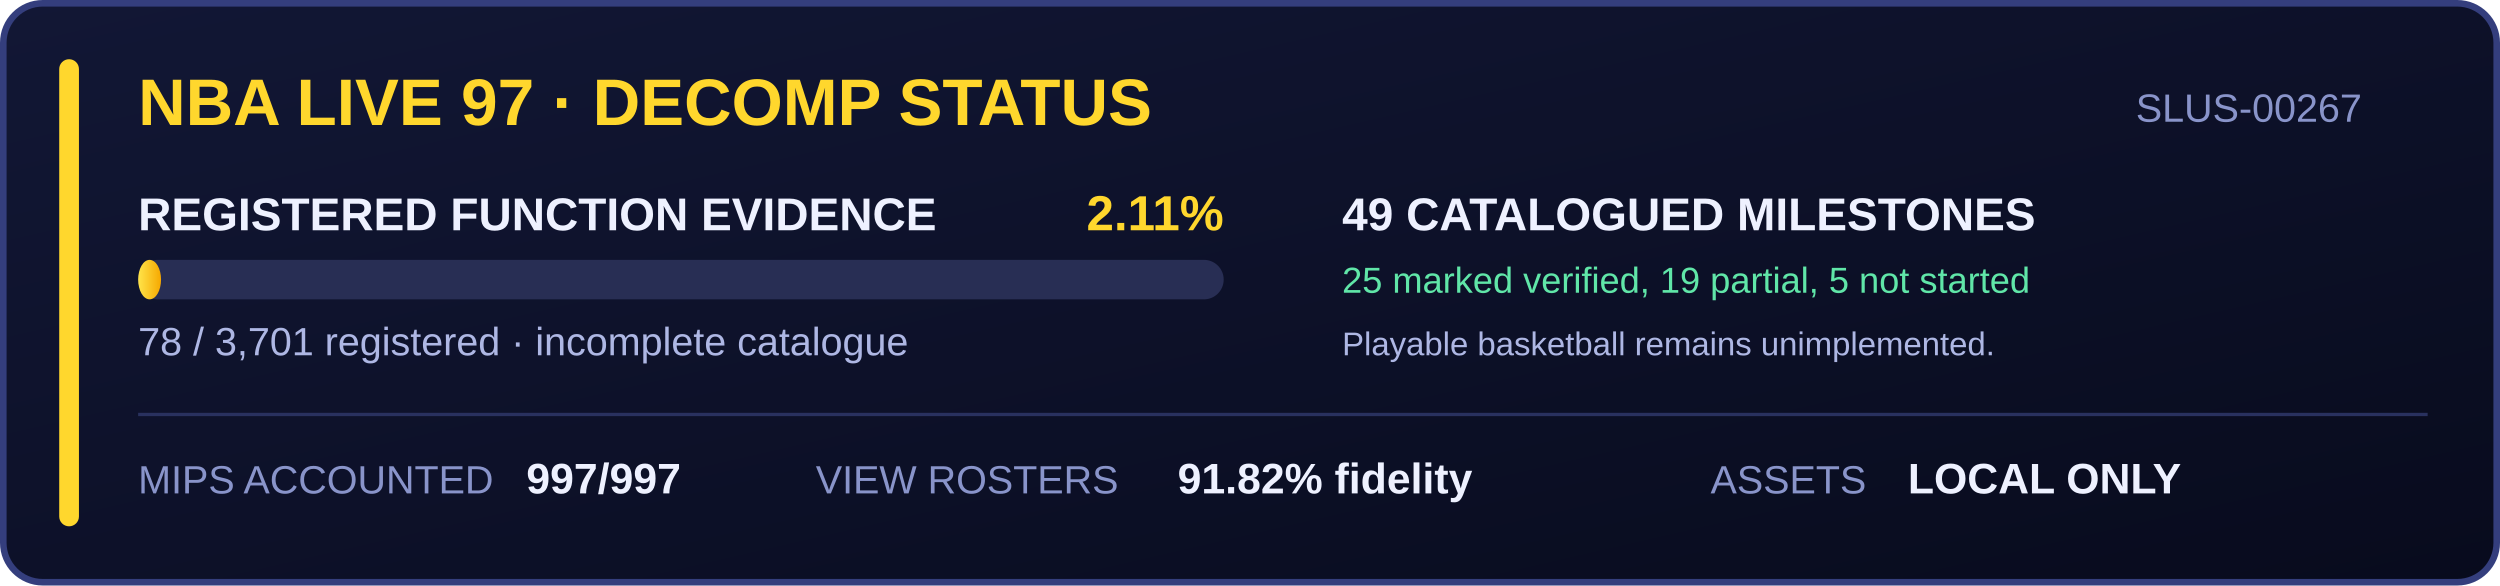
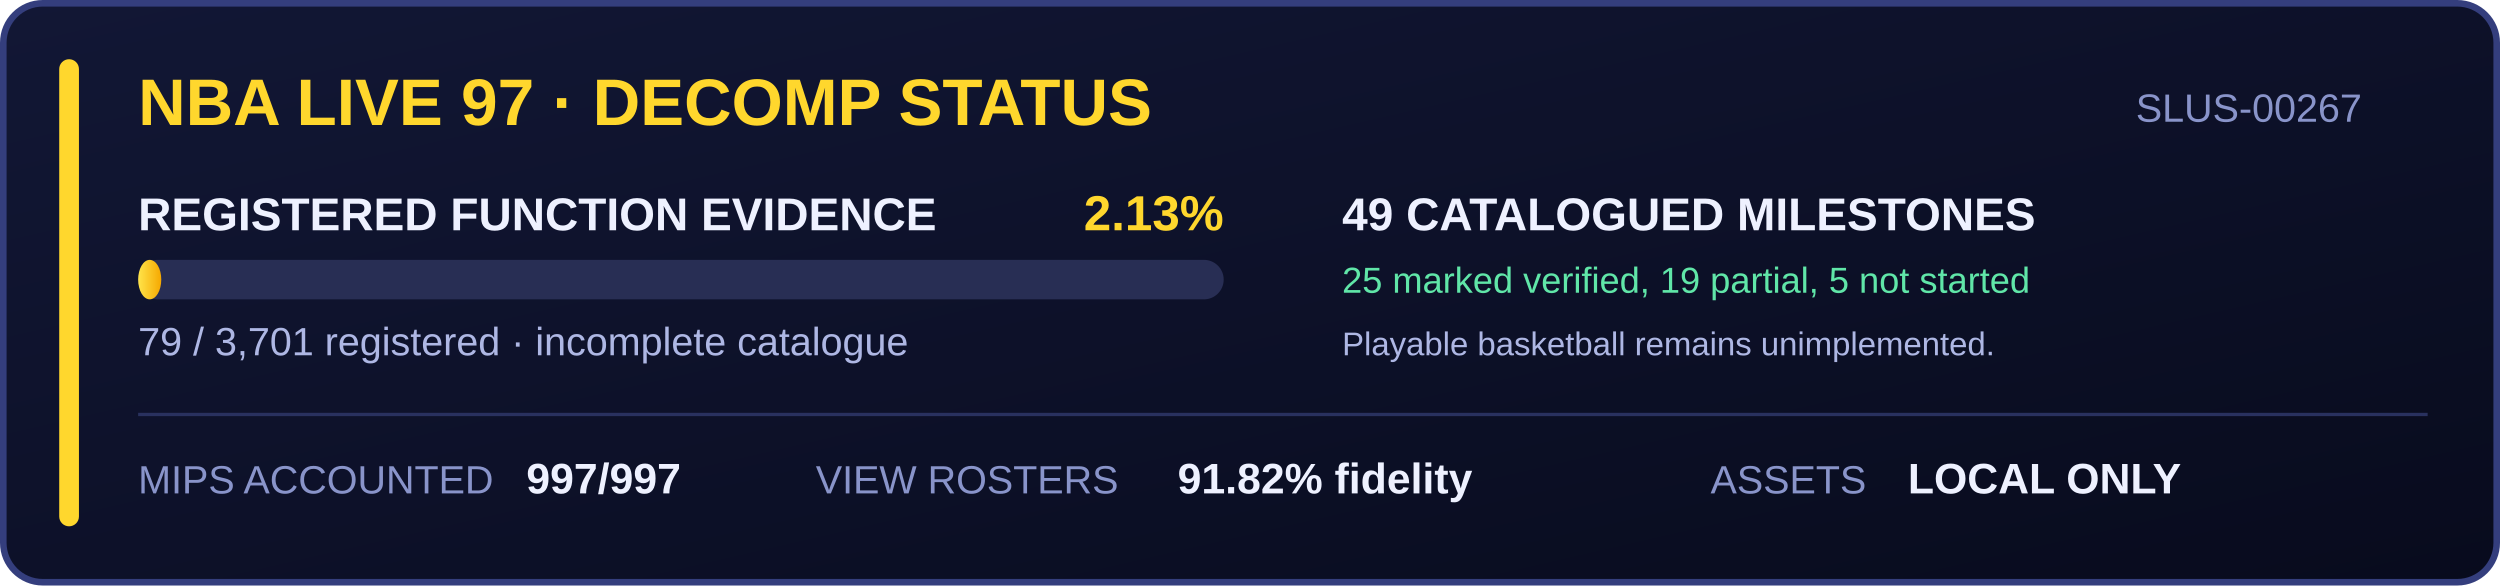
<svg xmlns="http://www.w3.org/2000/svg" width="760" height="178" viewBox="0 0 760 178" role="img" aria-labelledby="title desc">
  <defs>
    <linearGradient id="panel" x1="0" y1="0" x2="1" y2="1">
      <stop stop-color="#121735" />
      <stop offset="1" stop-color="#080b1d" />
    </linearGradient>
    <linearGradient id="gold" x1="0" y1="0" x2="1" y2="0">
      <stop stop-color="#ffe44a" />
      <stop offset="1" stop-color="#f6a800" />
    </linearGradient>
  </defs>
  <rect x="1" y="1" width="758" height="176" rx="12" fill="url(#panel)" stroke="#343e7d" stroke-width="2" />
  <rect x="18" y="18" width="6" height="142" rx="3" fill="#ffd72d" />
  <g font-family="Segoe UI, Arial, sans-serif">
    <text x="42" y="38" fill="#ffd72d" font-size="20" font-weight="700">NBA LIVE 97 · DECOMP STATUS</text>
    <text x="718" y="37" fill="#8994ca" font-size="12" text-anchor="end">SLUS-00267</text>
    <text x="42" y="70" fill="#eef1ff" font-size="14" font-weight="600">REGISTERED FUNCTION EVIDENCE</text>
-     <text x="372" y="70" fill="#ffd72d" font-size="15" font-weight="700" text-anchor="end">2.11%</text>
+     <text x="372" y="70" fill="#ffd72d" font-size="15" font-weight="700" text-anchor="end">2.13%</text>
    <rect x="42" y="79" width="330" height="12" rx="6" fill="#282e54" />
-     <rect x="42" y="79" width="6.96" height="12" rx="6" fill="url(#gold)" />
-     <text x="42" y="108" fill="#aeb7e4" font-size="12">78 / 3,701 registered · incomplete catalogue</text>
+     <rect x="42" y="79" width="7.03" height="12" rx="6" fill="url(#gold)" />
+     <text x="42" y="108" fill="#aeb7e4" font-size="12">79 / 3,701 registered · incomplete catalogue</text>
    <text x="408" y="70" fill="#eef1ff" font-size="14" font-weight="600">49 CATALOGUED MILESTONES</text>
    <text x="408" y="89" fill="#60e6a8" font-size="11">25 marked verified, 19 partial, 5 not started</text>
    <text x="408" y="108" fill="#aeb7e4" font-size="10">Playable basketball remains unimplemented.</text>
    <line x1="42" y1="126" x2="738" y2="126" stroke="#29315f" />
    <text x="42" y="150" fill="#8994ca" font-size="12">MIPS ACCOUNTED</text>
    <text x="160" y="150" fill="#eef1ff" font-size="13" font-weight="700">997/997</text>
    <text x="248" y="150" fill="#8994ca" font-size="12">VIEW ROSTERS</text>
    <text x="358" y="150" fill="#eef1ff" font-size="13" font-weight="700">91.82% fidelity</text>
    <text x="520" y="150" fill="#8994ca" font-size="12">ASSETS</text>
    <text x="580" y="150" fill="#eef1ff" font-size="13" font-weight="700">LOCAL ONLY</text>
  </g>
</svg>
